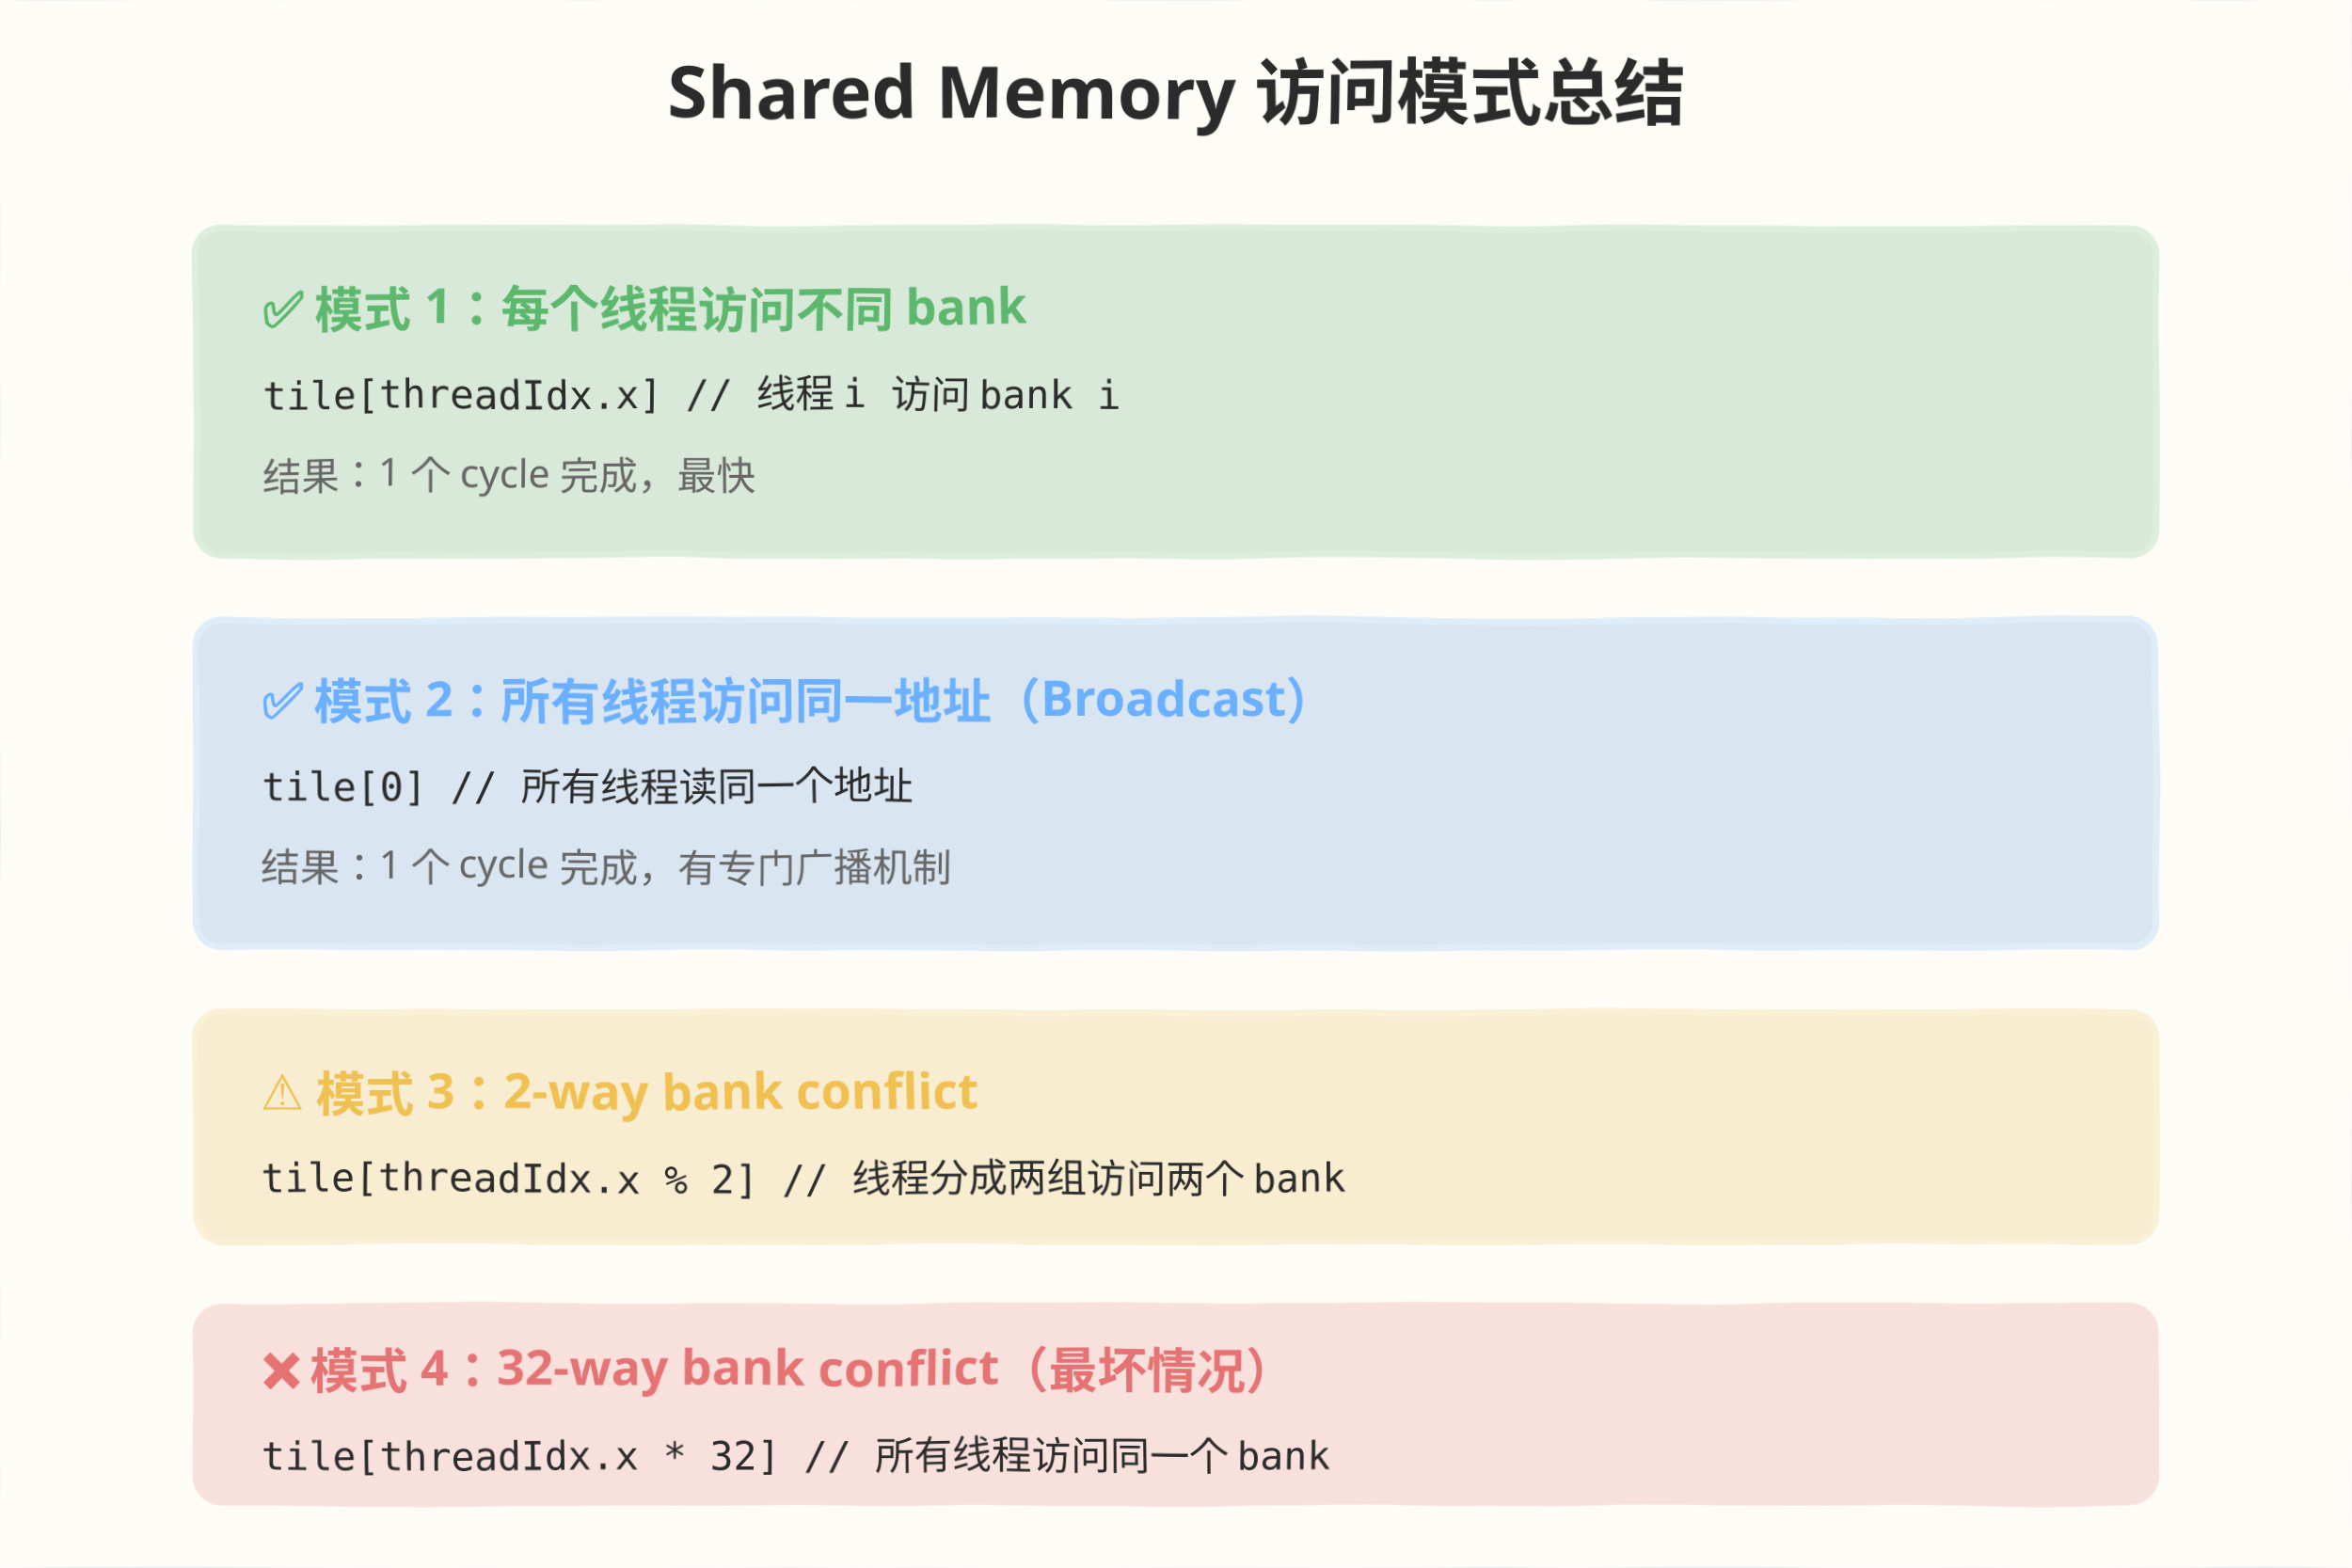
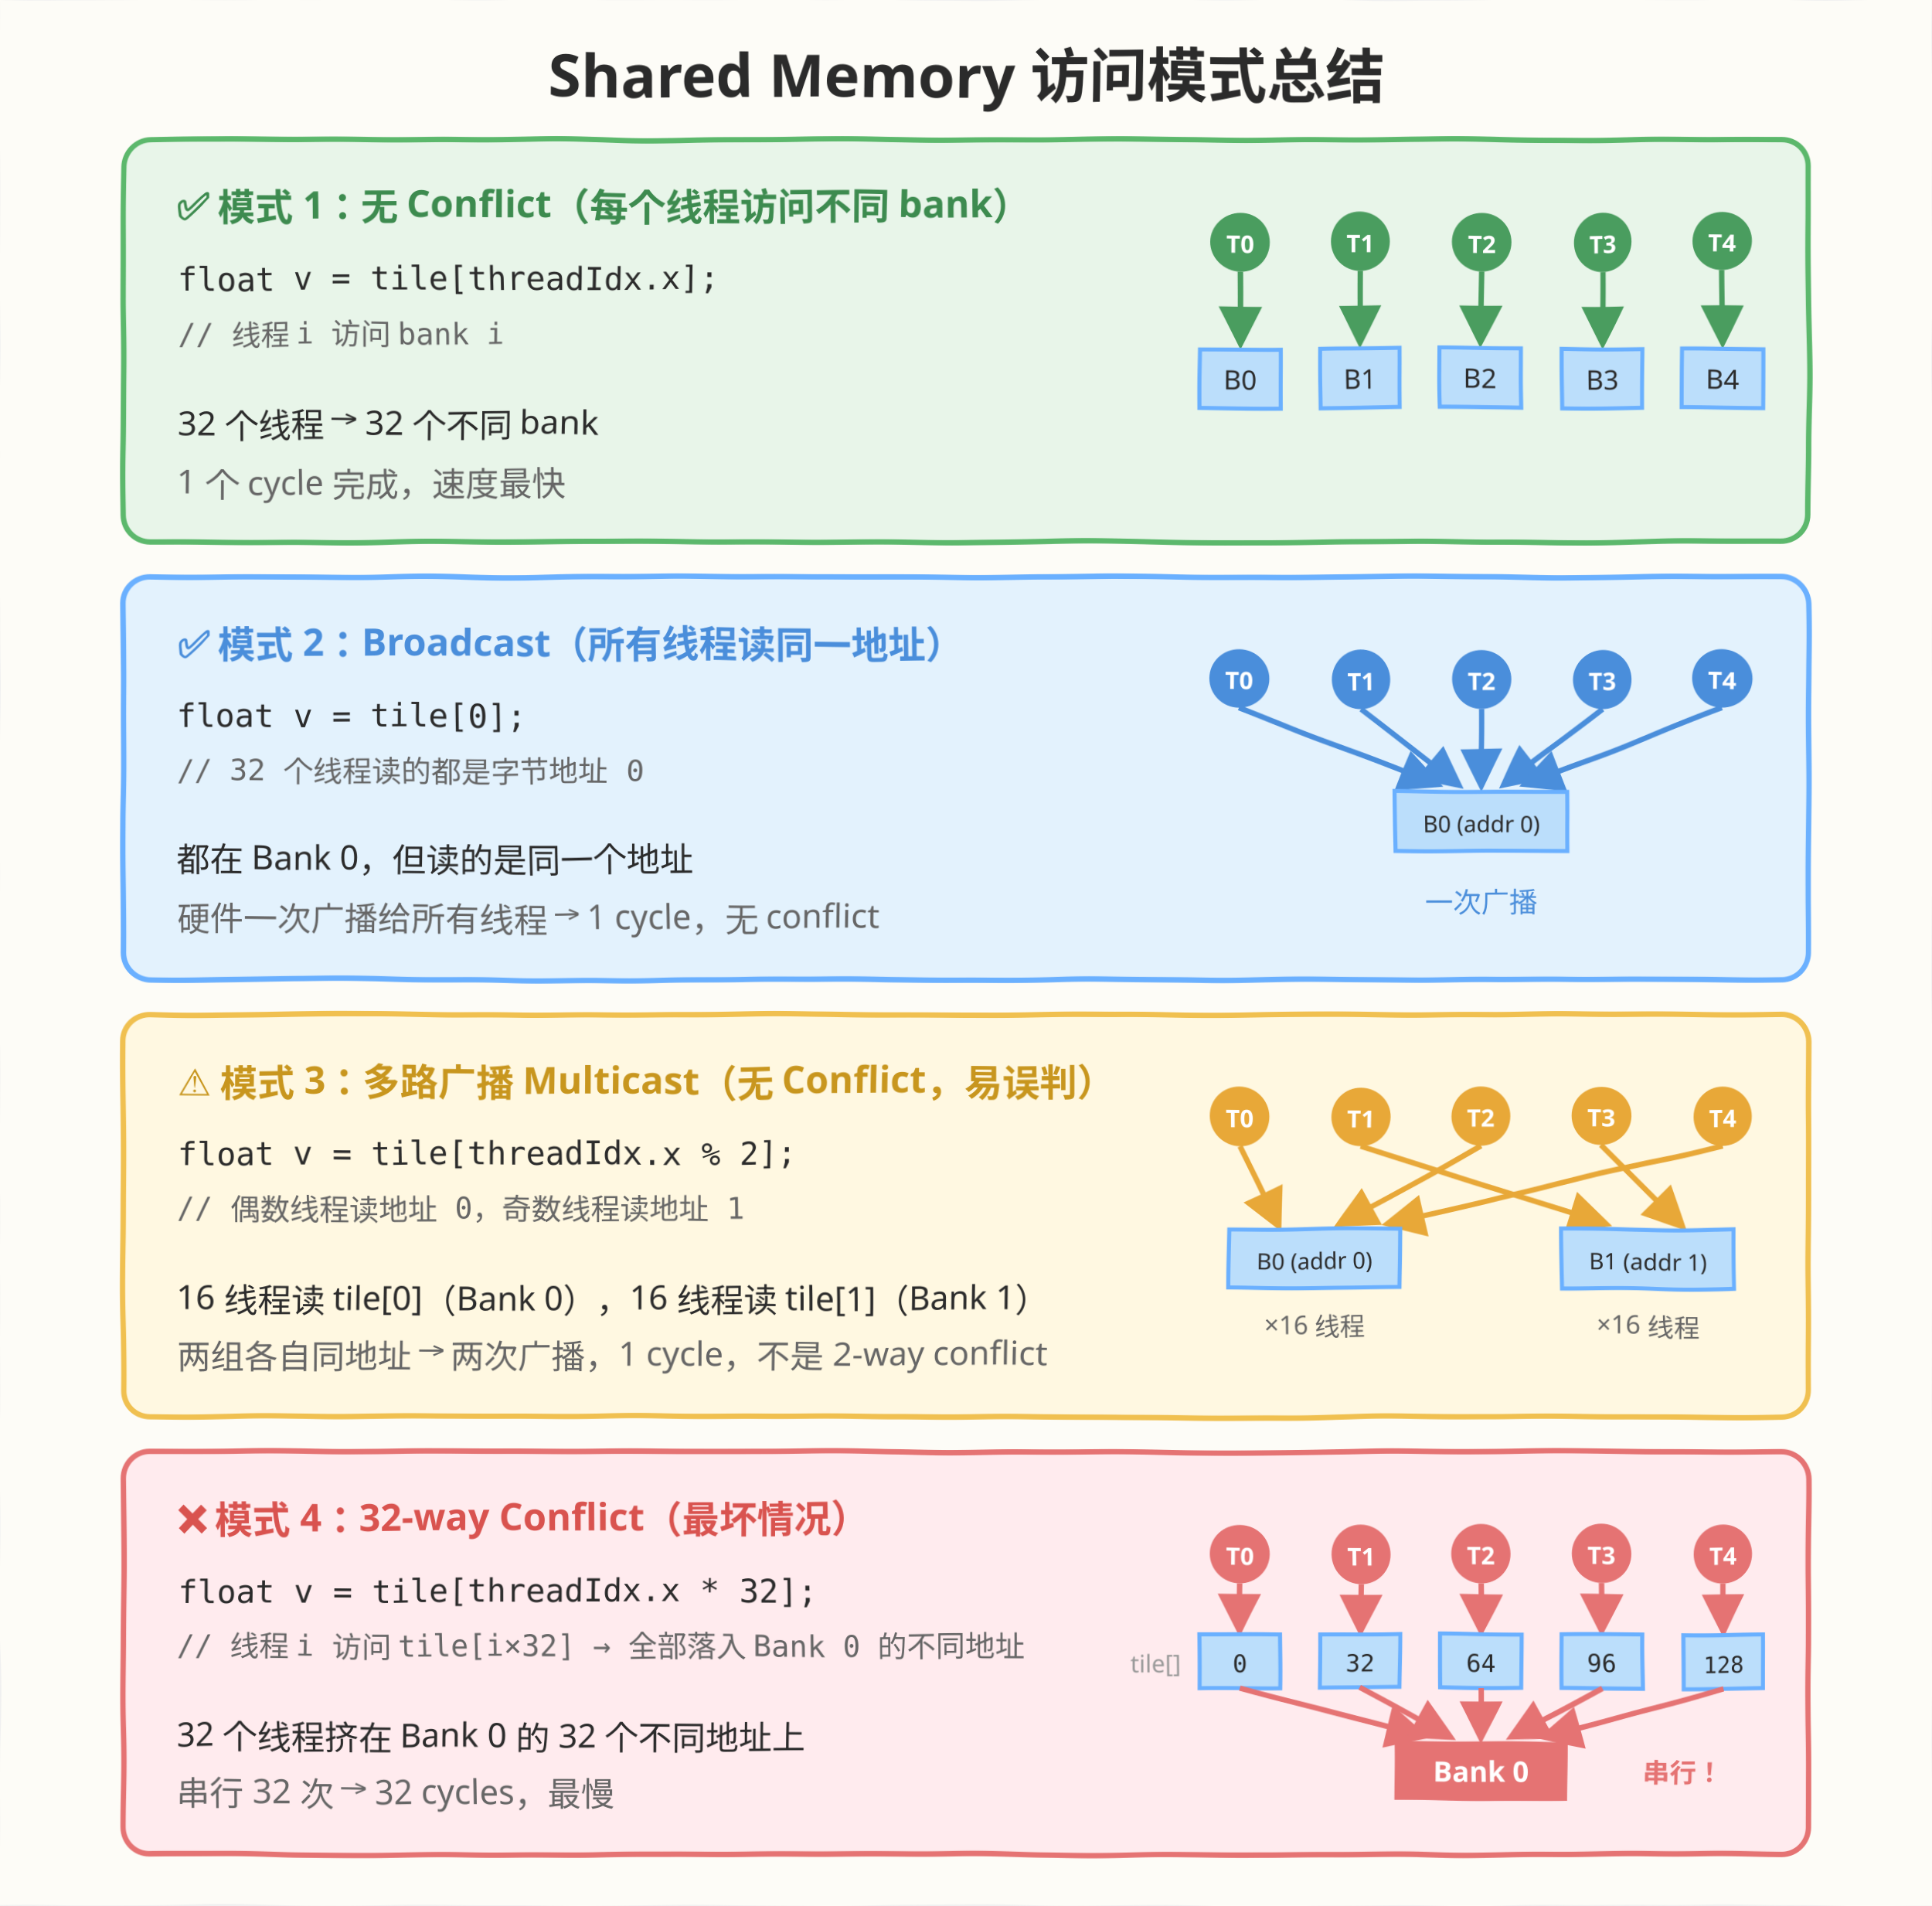
- <svg xmlns="http://www.w3.org/2000/svg" width="720" height="480" viewBox="0 0 720 480" font-family="'Comic Sans MS','Marker Felt','Segoe UI',cursive">
+ <svg xmlns="http://www.w3.org/2000/svg" width="720" height="710" viewBox="0 0 720 710" font-family="'Comic Sans MS','Marker Felt','Segoe UI',cursive">
  <defs>
    <filter id="sketch" x="-3%" y="-3%" width="106%" height="106%">
      <feTurbulence type="fractalNoise" baseFrequency="0.018" numOctaves="2" seed="4" result="n" />
      <feDisplacementMap in="SourceGraphic" in2="n" scale="1.8" />
    </filter>
+     <marker id="arrG" markerWidth="8" markerHeight="8" refX="6.5" refY="4" orient="auto">
+       <path d="M0,0 L8,4 L0,8 z" fill="#4a9d5f" />
+     </marker>
+     <marker id="arrB" markerWidth="8" markerHeight="8" refX="6.5" refY="4" orient="auto">
+       <path d="M0,0 L8,4 L0,8 z" fill="#4a8edb" />
+     </marker>
+     <marker id="arrY" markerWidth="8" markerHeight="8" refX="6.5" refY="4" orient="auto">
+       <path d="M0,0 L8,4 L0,8 z" fill="#e8a838" />
+     </marker>
+     <marker id="arrR" markerWidth="8" markerHeight="8" refX="6.5" refY="4" orient="auto">
+       <path d="M0,0 L8,4 L0,8 z" fill="#e57373" />
+     </marker>
  </defs>
  <g filter="url(#sketch)">
-     <rect width="720" height="480" fill="#fdfcf7" />
+     <rect width="720" height="710" fill="#fdfcf7" />
    <text x="360" y="36" text-anchor="middle" font-size="22" font-weight="bold" fill="#2b2b2b">Shared Memory 访问模式总结</text>
-     <rect x="60" y="70" width="600" height="100" rx="8" fill="#4a9d5f" opacity="0.2" stroke="#5cb86c" stroke-width="2" />
-     <text x="80" y="100" font-size="15" font-weight="bold" fill="#5cb86c">✅ 模式 1：每个线程访问不同 bank</text>
-     <text x="80" y="125" font-family="monospace" font-size="12" fill="#2b2b2b">tile[threadIdx.x]  // 线程 i 访问 bank i</text>
-     <text x="80" y="150" font-size="12" fill="#666666">结果：1 个 cycle 完成，最快</text>
-     <rect x="60" y="190" width="600" height="100" rx="8" fill="#4a8edb" opacity="0.2" stroke="#6ab0ff" stroke-width="2" />
-     <text x="80" y="220" font-size="15" font-weight="bold" fill="#6ab0ff">✅ 模式 2：所有线程访问同一地址（Broadcast）</text>
-     <text x="80" y="245" font-family="monospace" font-size="12" fill="#2b2b2b">tile[0]  // 所有线程读同一个地址</text>
-     <text x="80" y="270" font-size="12" fill="#666666">结果：1 个 cycle 完成，有专门广播机制</text>
-     <rect x="60" y="310" width="600" height="70" rx="8" fill="#e8a838" opacity="0.2" stroke="#f0c050" stroke-width="2" />
-     <text x="80" y="340" font-size="15" font-weight="bold" fill="#f0c050">⚠️ 模式 3：2-way bank conflict</text>
-     <text x="80" y="365" font-family="monospace" font-size="12" fill="#2b2b2b">tile[threadIdx.x % 2]  // 线程分成两组访问两个 bank</text>
-     <rect x="60" y="400" width="600" height="60" rx="8" fill="#e57373" opacity="0.2" stroke="#e57373" stroke-width="2" />
-     <text x="80" y="425" font-size="15" font-weight="bold" fill="#e57373">❌ 模式 4：32-way bank conflict（最坏情况）</text>
-     <text x="80" y="450" font-family="monospace" font-size="12" fill="#2b2b2b">tile[threadIdx.x * 32]  // 所有线程访问同一个 bank</text>
+     <rect x="46" y="52" width="628" height="150" rx="10" fill="#e8f5e9" stroke="#5cb86c" stroke-width="2" />
+     <text x="66" y="82" font-size="14" font-weight="bold" fill="#3d8b4f">✅ 模式 1：无 Conflict（每个线程访问不同 bank）</text>
+     <text x="66" y="108" font-family="monospace" font-size="12" fill="#2b2b2b">float v = tile[threadIdx.x];</text>
+     <text x="66" y="128" font-family="monospace" font-size="11" fill="#666666">// 线程 i 访问 bank i</text>
+     <text x="66" y="162" font-size="12.5" fill="#2b2b2b">32 个线程 → 32 个不同 bank</text>
+     <text x="66" y="184" font-size="12.5" fill="#666666">1 个 cycle 完成，速度最快</text>
+     <circle cx="462" cy="90" r="11" fill="#4a9d5f" />
+     <text x="462" y="94" text-anchor="middle" font-size="9" font-weight="bold" fill="#fff">T0</text>
+     <circle cx="507" cy="90" r="11" fill="#4a9d5f" />
+     <text x="507" y="94" text-anchor="middle" font-size="9" font-weight="bold" fill="#fff">T1</text>
+     <circle cx="552" cy="90" r="11" fill="#4a9d5f" />
+     <text x="552" y="94" text-anchor="middle" font-size="9" font-weight="bold" fill="#fff">T2</text>
+     <circle cx="597" cy="90" r="11" fill="#4a9d5f" />
+     <text x="597" y="94" text-anchor="middle" font-size="9" font-weight="bold" fill="#fff">T3</text>
+     <circle cx="642" cy="90" r="11" fill="#4a9d5f" />
+     <text x="642" y="94" text-anchor="middle" font-size="9" font-weight="bold" fill="#fff">T4</text>
+     <line x1="462" y1="101" x2="462" y2="127" stroke="#4a9d5f" stroke-width="2" marker-end="url(#arrG)" />
+     <line x1="507" y1="101" x2="507" y2="127" stroke="#4a9d5f" stroke-width="2" marker-end="url(#arrG)" />
+     <line x1="552" y1="101" x2="552" y2="127" stroke="#4a9d5f" stroke-width="2" marker-end="url(#arrG)" />
+     <line x1="597" y1="101" x2="597" y2="127" stroke="#4a9d5f" stroke-width="2" marker-end="url(#arrG)" />
+     <line x1="642" y1="101" x2="642" y2="127" stroke="#4a9d5f" stroke-width="2" marker-end="url(#arrG)" />
+     <rect x="447" y="130" width="30" height="22" fill="#BBDEFB" stroke="#6ab0ff" stroke-width="1.5" />
+     <text x="462" y="145" text-anchor="middle" font-size="10" fill="#2b2b2b">B0</text>
+     <rect x="492" y="130" width="30" height="22" fill="#BBDEFB" stroke="#6ab0ff" stroke-width="1.5" />
+     <text x="507" y="145" text-anchor="middle" font-size="10" fill="#2b2b2b">B1</text>
+     <rect x="537" y="130" width="30" height="22" fill="#BBDEFB" stroke="#6ab0ff" stroke-width="1.5" />
+     <text x="552" y="145" text-anchor="middle" font-size="10" fill="#2b2b2b">B2</text>
+     <rect x="582" y="130" width="30" height="22" fill="#BBDEFB" stroke="#6ab0ff" stroke-width="1.5" />
+     <text x="597" y="145" text-anchor="middle" font-size="10" fill="#2b2b2b">B3</text>
+     <rect x="627" y="130" width="30" height="22" fill="#BBDEFB" stroke="#6ab0ff" stroke-width="1.5" />
+     <text x="642" y="145" text-anchor="middle" font-size="10" fill="#2b2b2b">B4</text>
+     <rect x="46" y="215" width="628" height="150" rx="10" fill="#e3f2fd" stroke="#6ab0ff" stroke-width="2" />
+     <text x="66" y="245" font-size="14" font-weight="bold" fill="#4a8edb">✅ 模式 2：Broadcast（所有线程读同一地址）</text>
+     <text x="66" y="271" font-family="monospace" font-size="12" fill="#2b2b2b">float v = tile[0];</text>
+     <text x="66" y="291" font-family="monospace" font-size="11" fill="#666666">// 32 个线程读的都是字节地址 0</text>
+     <text x="66" y="325" font-size="12.5" fill="#2b2b2b">都在 Bank 0，但读的是同一个地址</text>
+     <text x="66" y="347" font-size="12.5" fill="#666666">硬件一次广播给所有线程 → 1 cycle，无 conflict</text>
+     <circle cx="462" cy="253" r="11" fill="#4a8edb" />
+     <text x="462" y="257" text-anchor="middle" font-size="9" font-weight="bold" fill="#fff">T0</text>
+     <circle cx="507" cy="253" r="11" fill="#4a8edb" />
+     <text x="507" y="257" text-anchor="middle" font-size="9" font-weight="bold" fill="#fff">T1</text>
+     <circle cx="552" cy="253" r="11" fill="#4a8edb" />
+     <text x="552" y="257" text-anchor="middle" font-size="9" font-weight="bold" fill="#fff">T2</text>
+     <circle cx="597" cy="253" r="11" fill="#4a8edb" />
+     <text x="597" y="257" text-anchor="middle" font-size="9" font-weight="bold" fill="#fff">T3</text>
+     <circle cx="642" cy="253" r="11" fill="#4a8edb" />
+     <text x="642" y="257" text-anchor="middle" font-size="9" font-weight="bold" fill="#fff">T4</text>
+     <line x1="462" y1="264" x2="535" y2="292" stroke="#4a8edb" stroke-width="2" marker-end="url(#arrB)" />
+     <line x1="507" y1="264" x2="543" y2="292" stroke="#4a8edb" stroke-width="2" marker-end="url(#arrB)" />
+     <line x1="552" y1="264" x2="552" y2="292" stroke="#4a8edb" stroke-width="2" marker-end="url(#arrB)" />
+     <line x1="597" y1="264" x2="561" y2="292" stroke="#4a8edb" stroke-width="2" marker-end="url(#arrB)" />
+     <line x1="642" y1="264" x2="569" y2="292" stroke="#4a8edb" stroke-width="2" marker-end="url(#arrB)" />
+     <rect x="520" y="295" width="64" height="22" fill="#BBDEFB" stroke="#6ab0ff" stroke-width="1.5" />
+     <text x="552" y="310" text-anchor="middle" font-size="8.5" fill="#2b2b2b">B0 (addr 0)</text>
+     <text x="552" y="340" text-anchor="middle" font-size="10.5" fill="#4a8edb">一次广播</text>
+     <rect x="46" y="378" width="628" height="150" rx="10" fill="#fff8e1" stroke="#f0c050" stroke-width="2" />
+     <text x="66" y="408" font-size="14" font-weight="bold" fill="#c8961e">⚠️ 模式 3：多路广播 Multicast（无 Conflict，易误判）</text>
+     <text x="66" y="434" font-family="monospace" font-size="12" fill="#2b2b2b">float v = tile[threadIdx.x % 2];</text>
+     <text x="66" y="454" font-family="monospace" font-size="11" fill="#666666">// 偶数线程读地址 0，奇数线程读地址 1</text>
+     <text x="66" y="488" font-size="12.5" fill="#2b2b2b">16 线程读 tile[0]（Bank 0），16 线程读 tile[1]（Bank 1）</text>
+     <text x="66" y="510" font-size="12.5" fill="#666666">两组各自同地址 → 两次广播，1 cycle，不是 2-way conflict</text>
+     <circle cx="462" cy="416" r="11" fill="#e8a838" />
+     <text x="462" y="420" text-anchor="middle" font-size="9" font-weight="bold" fill="#fff">T0</text>
+     <circle cx="507" cy="416" r="11" fill="#e8a838" />
+     <text x="507" y="420" text-anchor="middle" font-size="9" font-weight="bold" fill="#fff">T1</text>
+     <circle cx="552" cy="416" r="11" fill="#e8a838" />
+     <text x="552" y="420" text-anchor="middle" font-size="9" font-weight="bold" fill="#fff">T2</text>
+     <circle cx="597" cy="416" r="11" fill="#e8a838" />
+     <text x="597" y="420" text-anchor="middle" font-size="9" font-weight="bold" fill="#fff">T3</text>
+     <circle cx="642" cy="416" r="11" fill="#e8a838" />
+     <text x="642" y="420" text-anchor="middle" font-size="9" font-weight="bold" fill="#fff">T4</text>
+     <line x1="462" y1="427" x2="476" y2="456" stroke="#e8a838" stroke-width="2" marker-end="url(#arrY)" />
+     <line x1="552" y1="427" x2="500" y2="456" stroke="#e8a838" stroke-width="2" marker-end="url(#arrY)" />
+     <line x1="642" y1="427" x2="518" y2="456" stroke="#e8a838" stroke-width="2" marker-end="url(#arrY)" />
+     <line x1="507" y1="427" x2="598" y2="456" stroke="#e8a838" stroke-width="2" marker-end="url(#arrY)" />
+     <line x1="597" y1="427" x2="626" y2="456" stroke="#e8a838" stroke-width="2" marker-end="url(#arrY)" />
+     <rect x="458" y="458" width="64" height="22" fill="#BBDEFB" stroke="#6ab0ff" stroke-width="1.5" />
+     <text x="490" y="473" text-anchor="middle" font-size="8.5" fill="#2b2b2b">B0 (addr 0)</text>
+     <rect x="582" y="458" width="64" height="22" fill="#BBDEFB" stroke="#6ab0ff" stroke-width="1.5" />
+     <text x="614" y="473" text-anchor="middle" font-size="8.5" fill="#2b2b2b">B1 (addr 1)</text>
+     <text x="490" y="497" text-anchor="middle" font-size="9.5" fill="#666666">×16 线程</text>
+     <text x="614" y="497" text-anchor="middle" font-size="9.5" fill="#666666">×16 线程</text>
+     <rect x="46" y="541" width="628" height="150" rx="10" fill="#ffebee" stroke="#e57373" stroke-width="2" />
+     <text x="66" y="571" font-size="14" font-weight="bold" fill="#d9534f">❌ 模式 4：32-way Conflict（最坏情况）</text>
+     <text x="66" y="597" font-family="monospace" font-size="12" fill="#2b2b2b">float v = tile[threadIdx.x * 32];</text>
+     <text x="66" y="617" font-family="monospace" font-size="11" fill="#666666">// 线程 i 访问 tile[i×32] → 全部落入 Bank 0 的不同地址</text>
+     <text x="66" y="651" font-size="12.5" fill="#2b2b2b">32 个线程挤在 Bank 0 的 32 个不同地址上</text>
+     <text x="66" y="673" font-size="12.5" fill="#666666">串行 32 次 → 32 cycles，最慢</text>
+     <circle cx="462" cy="579" r="11" fill="#e57373" />
+     <text x="462" y="583" text-anchor="middle" font-size="9" font-weight="bold" fill="#fff">T0</text>
+     <circle cx="507" cy="579" r="11" fill="#e57373" />
+     <text x="507" y="583" text-anchor="middle" font-size="9" font-weight="bold" fill="#fff">T1</text>
+     <circle cx="552" cy="579" r="11" fill="#e57373" />
+     <text x="552" y="583" text-anchor="middle" font-size="9" font-weight="bold" fill="#fff">T2</text>
+     <circle cx="597" cy="579" r="11" fill="#e57373" />
+     <text x="597" y="583" text-anchor="middle" font-size="9" font-weight="bold" fill="#fff">T3</text>
+     <circle cx="642" cy="579" r="11" fill="#e57373" />
+     <text x="642" y="583" text-anchor="middle" font-size="9" font-weight="bold" fill="#fff">T4</text>
+     <line x1="462" y1="590" x2="462" y2="607" stroke="#e57373" stroke-width="2" marker-end="url(#arrR)" />
+     <line x1="507" y1="590" x2="507" y2="607" stroke="#e57373" stroke-width="2" marker-end="url(#arrR)" />
+     <line x1="552" y1="590" x2="552" y2="607" stroke="#e57373" stroke-width="2" marker-end="url(#arrR)" />
+     <line x1="597" y1="590" x2="597" y2="607" stroke="#e57373" stroke-width="2" marker-end="url(#arrR)" />
+     <line x1="642" y1="590" x2="642" y2="607" stroke="#e57373" stroke-width="2" marker-end="url(#arrR)" />
+     <text x="440" y="623" text-anchor="end" font-size="9" fill="#999999">tile[]</text>
+     <rect x="447" y="609" width="30" height="20" fill="#BBDEFB" stroke="#6ab0ff" stroke-width="1.5" />
+     <text x="462" y="623" text-anchor="middle" font-family="monospace" font-size="9" fill="#2b2b2b">0</text>
+     <rect x="492" y="609" width="30" height="20" fill="#BBDEFB" stroke="#6ab0ff" stroke-width="1.5" />
+     <text x="507" y="623" text-anchor="middle" font-family="monospace" font-size="9" fill="#2b2b2b">32</text>
+     <rect x="537" y="609" width="30" height="20" fill="#BBDEFB" stroke="#6ab0ff" stroke-width="1.5" />
+     <text x="552" y="623" text-anchor="middle" font-family="monospace" font-size="9" fill="#2b2b2b">64</text>
+     <rect x="582" y="609" width="30" height="20" fill="#BBDEFB" stroke="#6ab0ff" stroke-width="1.5" />
+     <text x="597" y="623" text-anchor="middle" font-family="monospace" font-size="9" fill="#2b2b2b">96</text>
+     <rect x="627" y="609" width="30" height="20" fill="#BBDEFB" stroke="#6ab0ff" stroke-width="1.5" />
+     <text x="642" y="623" text-anchor="middle" font-family="monospace" font-size="8.5" fill="#2b2b2b">128</text>
+     <line x1="462" y1="629" x2="530" y2="647" stroke="#e57373" stroke-width="2" marker-end="url(#arrR)" />
+     <line x1="507" y1="629" x2="540" y2="647" stroke="#e57373" stroke-width="2" marker-end="url(#arrR)" />
+     <line x1="552" y1="629" x2="552" y2="647" stroke="#e57373" stroke-width="2" marker-end="url(#arrR)" />
+     <line x1="597" y1="629" x2="564" y2="647" stroke="#e57373" stroke-width="2" marker-end="url(#arrR)" />
+     <line x1="642" y1="629" x2="576" y2="647" stroke="#e57373" stroke-width="2" marker-end="url(#arrR)" />
+     <rect x="520" y="649" width="64" height="22" fill="#e57373" />
+     <text x="552" y="664" text-anchor="middle" font-size="10.5" font-weight="bold" fill="#fff">Bank 0</text>
+     <text x="612" y="664" font-size="10" font-weight="bold" fill="#e57373">串行！</text>
  </g>
</svg>
